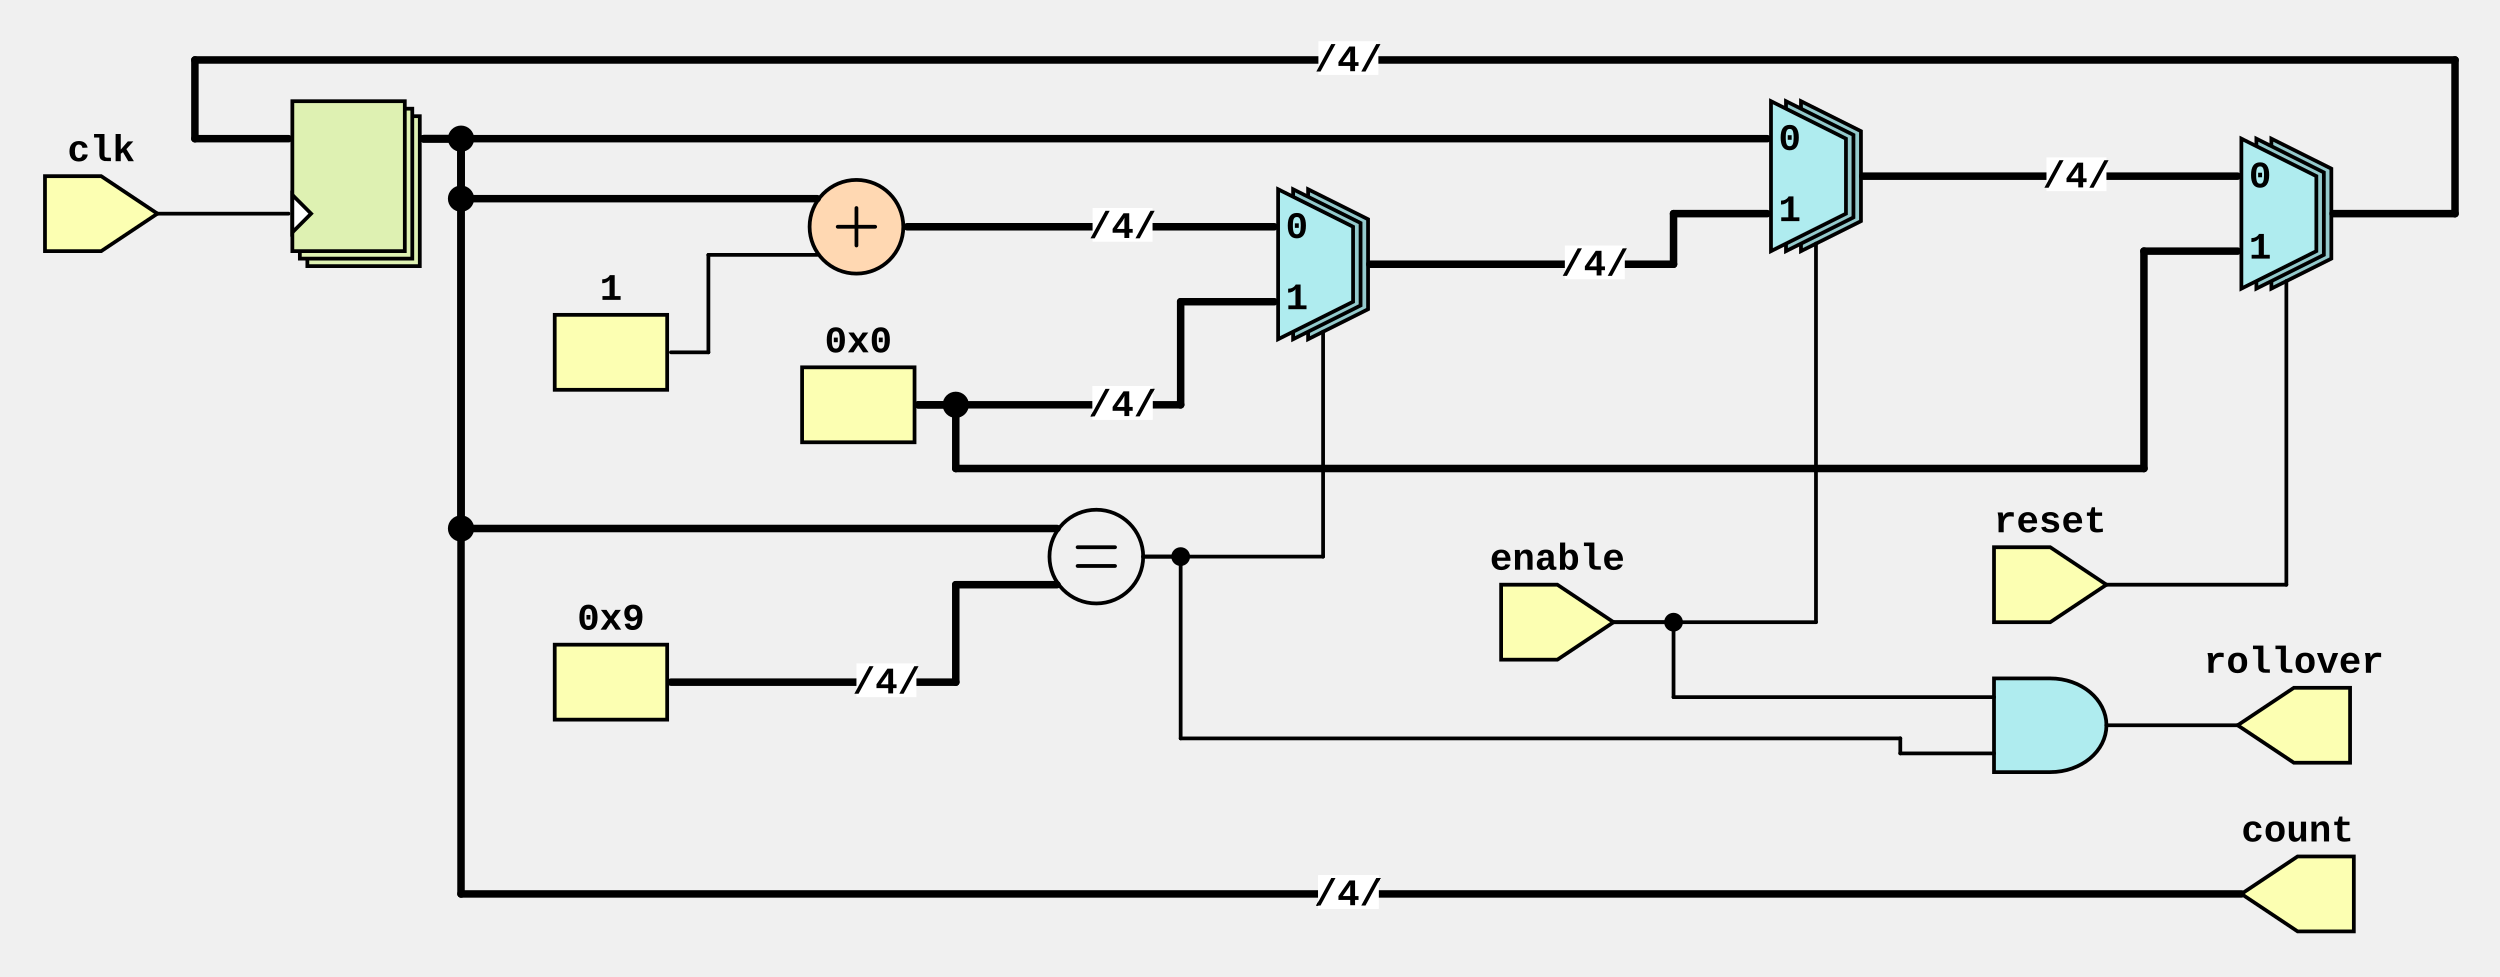
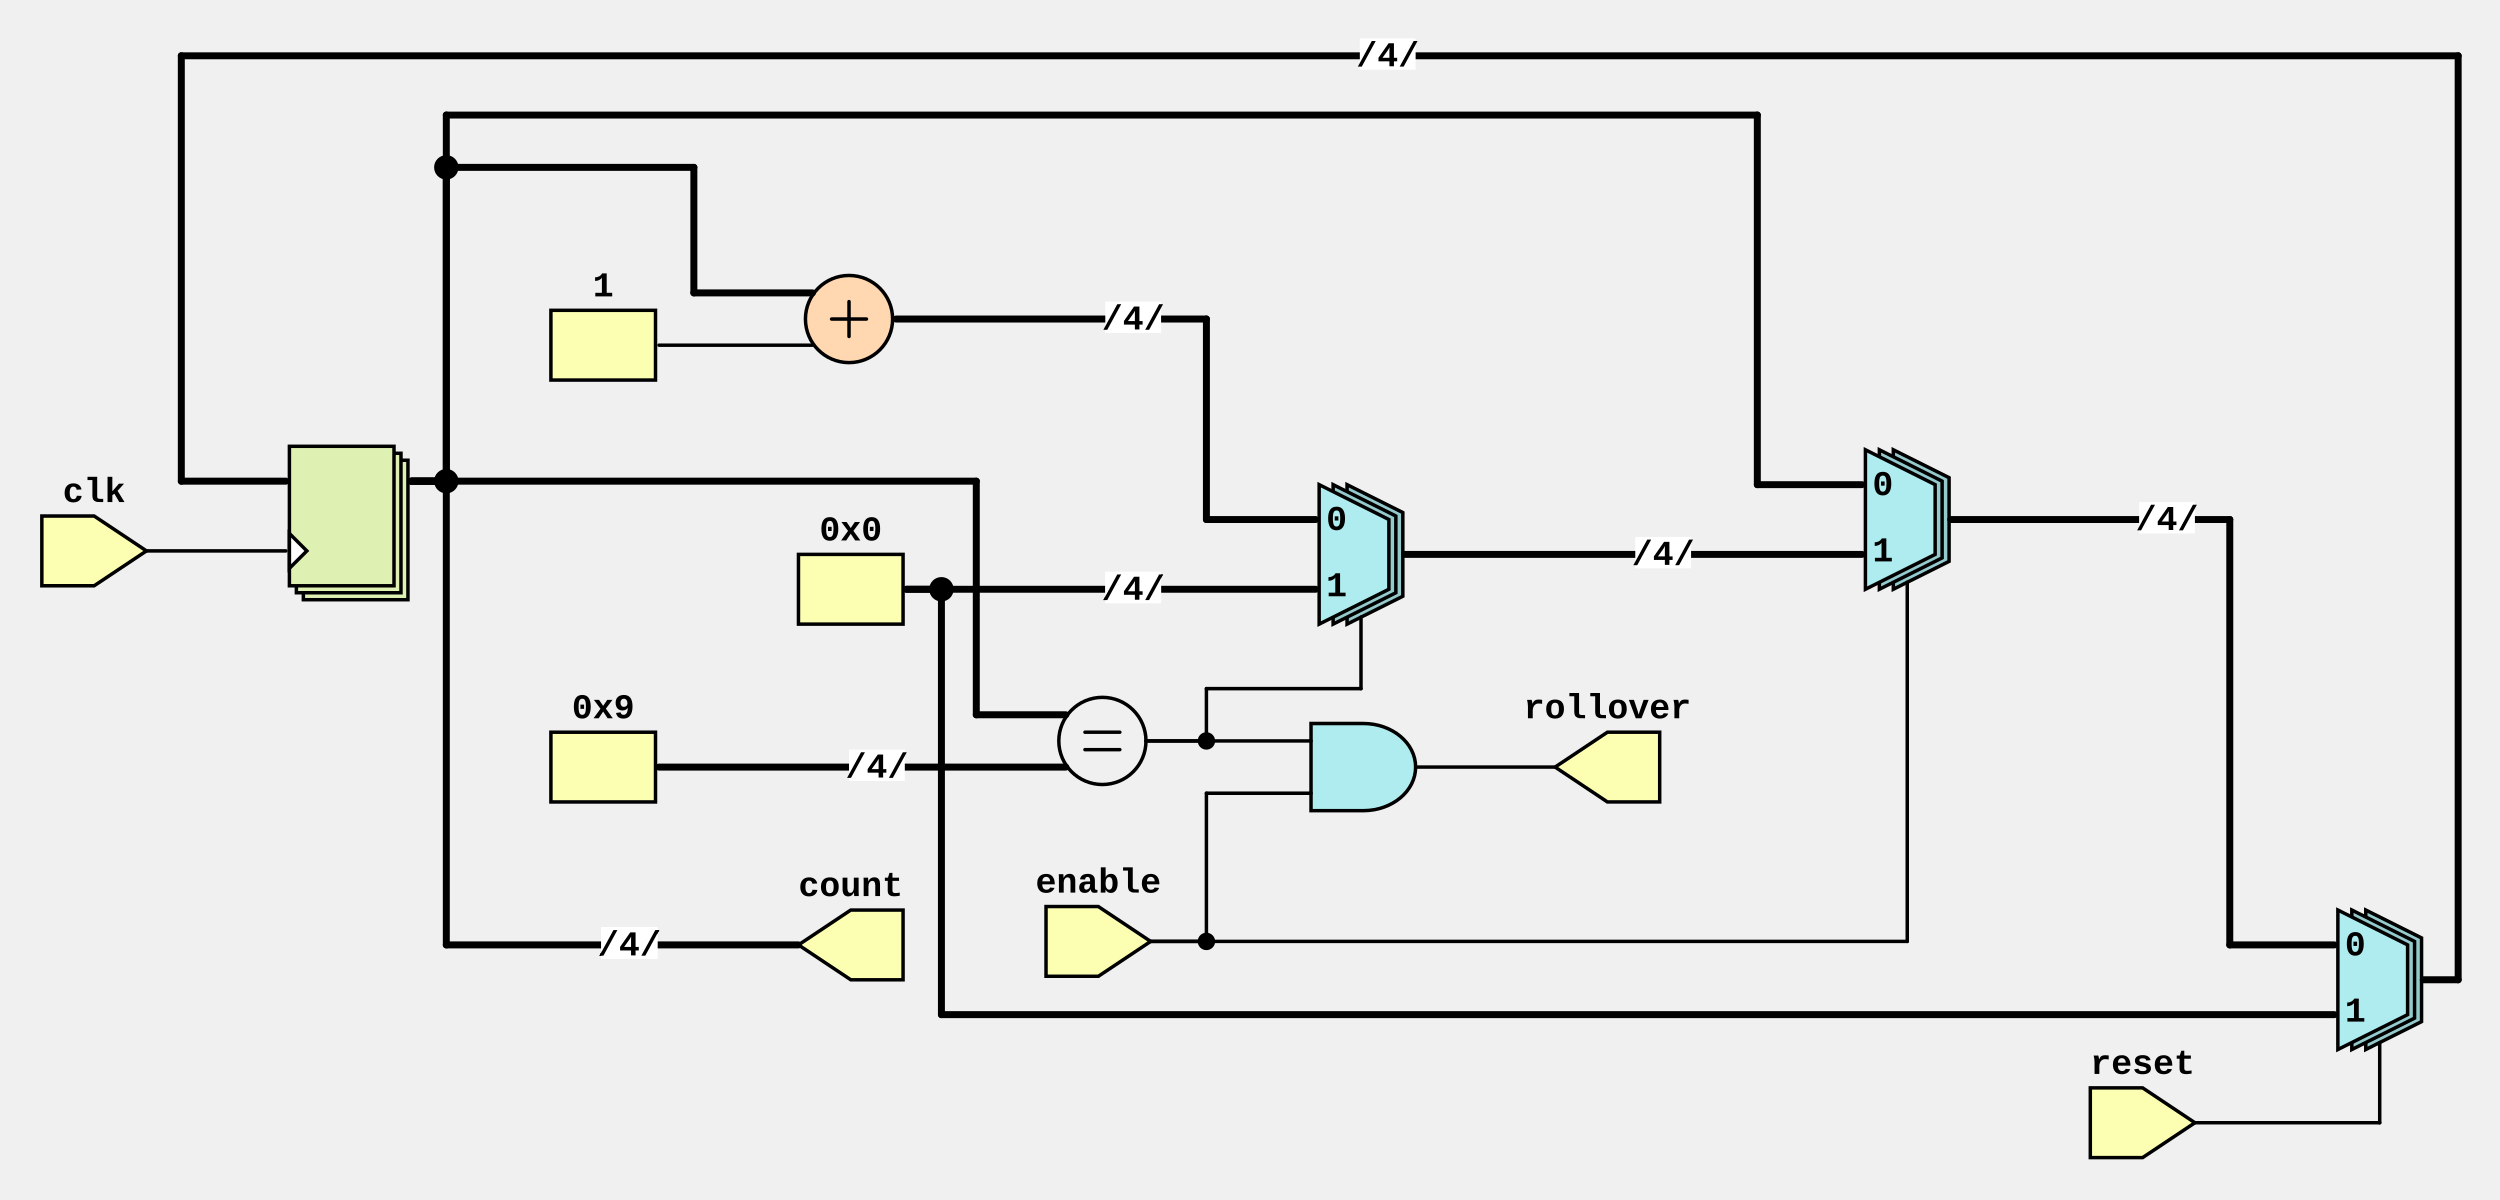
- <svg xmlns="http://www.w3.org/2000/svg" xmlns:ns1="https://github.com/nturley/netlistsvg" width="667" height="260.5">
+ <svg xmlns="http://www.w3.org/2000/svg" xmlns:ns1="https://github.com/nturley/netlistsvg" width="717" height="344">
  <style>  svg {
    stroke:#000;
    fill:none;
  }
  text {
    fill:#000;
    fill-opacity:1.0;
    stroke:none;
    font-size:10px;
    font-weight: bold;
    font-family: "Courier New", monospace;
  }
  line {
      stroke-linecap: round;
  }
  .nodelabel {
    text-anchor: middle;
  }
  .inputPortLabel {
    text-anchor: end;
  }
  .splitjoinBody {
    fill:#000;
  }
  .invert {
    fill:#ff9999;
    fill-opacity:1.0;
  }
  .combinational {
    fill:#afecef;
    fill-opacity:1.0;
  }
  .state {
    fill:#def1b2;
    fill-opacity:1.0;
  }
  .hierarchical {
    fill:#ffd8b2;
    fill-opacity:1.0;
  }
  .io {
    fill:#fcffb2;
    fill-opacity:1.0;
  }</style>
-   <g ns1:type="add" class="hierarchical" transform="translate(216,48)" ns1:width="25" ns1:height="25" id="cell_$add$REF.v:25$3">
+   <g ns1:type="add" class="hierarchical" transform="translate(231,79)" ns1:width="25" ns1:height="25" id="cell_$add$REF.v:25$3">
    <ns1:alias val="$add" />
    <circle r="12.5" cx="12.5" cy="12.5" class="cell_$add$REF.v:25$3" />
    <line x1="7.5" x2="17.5" y1="12.5" y2="12.5" class="cell_$add$REF.v:25$3" />
    <line x1="12.5" x2="12.5" y1="7.5" y2="17.5" class="cell_$add$REF.v:25$3" />
    <g ns1:x="2" ns1:y="5" ns1:pid="A" />
    <g ns1:x="2" ns1:y="20" ns1:pid="B" />
    <g ns1:x="26" ns1:y="12.5" ns1:pid="Y" />
  </g>
-   <g ns1:type="eq" class="" transform="translate(280,136)" ns1:width="25" ns1:height="25" id="cell_$eq$REF.v:31$4">
+   <g ns1:type="eq" class="" transform="translate(303.6667,200)" ns1:width="25" ns1:height="25" id="cell_$eq$REF.v:31$4">
    <ns1:alias val="$eq" />
    <ns1:alias val="$eqx" />
    <circle r="12.5" cx="12.5" cy="12.5" class="cell_$eq$REF.v:31$4" />
    <line x1="7.5" x2="17.5" y1="10" y2="10" class="cell_$eq$REF.v:31$4" />
    <line x1="7.5" x2="17.5" y1="15" y2="15" class="cell_$eq$REF.v:31$4" />
    <g ns1:x="2" ns1:y="5" ns1:pid="A" />
    <g ns1:x="2" ns1:y="20" ns1:pid="B" />
    <g ns1:x="25" ns1:y="12.5" ns1:pid="Y" />
  </g>
-   <g ns1:type="and" class="combinational" transform="translate(532,181)" ns1:width="30" ns1:height="25" id="cell_$logic_and$REF.v:32$5">
+   <g ns1:type="and" class="combinational" transform="translate(376,207.5)" ns1:width="30" ns1:height="25" id="cell_$logic_and$REF.v:32$5">
    <ns1:alias val="$and" />
    <ns1:alias val="$logic_and" />
    <ns1:alias val="$_AND_" />
    <ns1:alias val="$reduce_and" />
    <path d="M0,0 L0,25 L15,25 A15 12.5 0 0 0 15,0 Z" class="cell_$logic_and$REF.v:32$5" />
    <g ns1:x="0" ns1:y="5" ns1:pid="A" />
    <g ns1:x="0" ns1:y="20" ns1:pid="B" />
    <g ns1:x="30" ns1:y="12.5" ns1:pid="Y" />
  </g>
-   <g ns1:type="dff-bus" class="state" transform="translate(78,27)" ns1:width="34" ns1:height="44" id="cell_$procdff$14">
+   <g ns1:type="dff-bus" class="state" transform="translate(83,128)" ns1:width="34" ns1:height="44" id="cell_$procdff$14">
    <ns1:alias val="$dff-bus" />
    <ns1:alias val="$_DFF_-bus" />
    <ns1:alias val="$_DFF_P_-bus" />
    <ns1:alias val="adff-bus" />
    <ns1:alias val="$adff-bus" />
    <ns1:alias val="$_DFF_-bus" />
    <ns1:alias val="$_DFF_P_-bus" />
    <ns1:alias val="sdff-bus" />
    <ns1:alias val="$sdff-bus" />
    <ns1:alias val="$_DFF_-bus" />
    <ns1:alias val="$_DFF_P_-bus" />
    <rect width="30" height="40" x="0" y="0" stroke="none" transform="translate(4,4)" style="filter:brightness(0.7);" class="cell_$procdff$14" />
    <path d="M32,4 L34,4 L34,44 L4,44 L4,42" class="cell_$procdff$14" />
    <rect width="30" height="40" x="0" y="0" stroke="none" transform="translate(2,2)" style="filter:brightness(0.7)" class="cell_$procdff$14" />
    <path d="M30,2 L32,2 L32,42 L2,42 L2,40" class="cell_$procdff$14" style="" />
    <rect width="30" height="40" x="0" y="0" class="cell_$procdff$14" />
    <path d="M0,35 L5,30 L0,25 Z" class="cell_$procdff$14" style="fill:#ffffff;" />
    <g ns1:x="35" ns1:y="10" ns1:pid="Q" />
    <g ns1:x="-1" ns1:y="30" ns1:pid="CLK" />
    <g ns1:x="-1" ns1:y="30" ns1:pid="C" />
    <g ns1:x="-1" ns1:y="10" ns1:pid="D" />
    <g ns1:x="17" ns1:y="44" ns1:pid="ARST" />
    <g ns1:x="17" ns1:y="44" ns1:pid="SRST" />
  </g>
-   <g ns1:type="mux-bus" class="combinational" transform="translate(598,37)" ns1:width="24" ns1:height="40" id="cell_$procmux$12">
+   <g ns1:type="mux-bus" class="combinational" transform="translate(670.5,261)" ns1:width="24" ns1:height="40" id="cell_$procmux$12">
    <ns1:alias val="$pmux-bus" />
    <ns1:alias val="$mux-bus" />
    <ns1:alias val="$_MUX_-bus" />
    <path d="M8,2 L8,0 L24,8 L24,32 L8,40 L8,38" style="filter:brightness(0.7)" class="cell_$procmux$12" />
    <path d="M4,2 L4,0 L22,9 L22,31 L4,40 L4,38" style="filter:brightness(0.7)" class="cell_$procmux$12" />
    <path d="M0,0 L20,10 L20,30 L0,40 Z" class="cell_$procmux$12" />
    <text x="5" y="32" class="nodelabel cell_$procmux$178" ns1:attribute="">1</text>
    <text x="5" y="13" class="nodelabel cell_$procmux$178" ns1:attribute="">0</text>
    <g ns1:x="-1" ns1:y="10" ns1:pid="A" />
    <g ns1:x="-1" ns1:y="30" ns1:pid="B" />
    <g ns1:x="12" ns1:y="38" ns1:pid="S" />
    <g ns1:x="24.5" ns1:y="20" ns1:pid="Y" />
  </g>
-   <g ns1:type="mux-bus" class="combinational" transform="translate(341,50.5)" ns1:width="24" ns1:height="40" id="cell_$procmux$7">
+   <g ns1:type="mux-bus" class="combinational" transform="translate(378.3333,139)" ns1:width="24" ns1:height="40" id="cell_$procmux$7">
    <ns1:alias val="$pmux-bus" />
    <ns1:alias val="$mux-bus" />
    <ns1:alias val="$_MUX_-bus" />
    <path d="M8,2 L8,0 L24,8 L24,32 L8,40 L8,38" style="filter:brightness(0.7)" class="cell_$procmux$7" />
    <path d="M4,2 L4,0 L22,9 L22,31 L4,40 L4,38" style="filter:brightness(0.7)" class="cell_$procmux$7" />
    <path d="M0,0 L20,10 L20,30 L0,40 Z" class="cell_$procmux$7" />
    <text x="5" y="32" class="nodelabel cell_$procmux$178" ns1:attribute="">1</text>
    <text x="5" y="13" class="nodelabel cell_$procmux$178" ns1:attribute="">0</text>
    <g ns1:x="-1" ns1:y="10" ns1:pid="A" />
    <g ns1:x="-1" ns1:y="30" ns1:pid="B" />
    <g ns1:x="12" ns1:y="38" ns1:pid="S" />
    <g ns1:x="24.5" ns1:y="20" ns1:pid="Y" />
  </g>
-   <g ns1:type="mux-bus" class="combinational" transform="translate(472.5,27)" ns1:width="24" ns1:height="40" id="cell_$procmux$9">
+   <g ns1:type="mux-bus" class="combinational" transform="translate(535,129)" ns1:width="24" ns1:height="40" id="cell_$procmux$9">
    <ns1:alias val="$pmux-bus" />
    <ns1:alias val="$mux-bus" />
    <ns1:alias val="$_MUX_-bus" />
    <path d="M8,2 L8,0 L24,8 L24,32 L8,40 L8,38" style="filter:brightness(0.7)" class="cell_$procmux$9" />
    <path d="M4,2 L4,0 L22,9 L22,31 L4,40 L4,38" style="filter:brightness(0.7)" class="cell_$procmux$9" />
    <path d="M0,0 L20,10 L20,30 L0,40 Z" class="cell_$procmux$9" />
    <text x="5" y="32" class="nodelabel cell_$procmux$178" ns1:attribute="">1</text>
    <text x="5" y="13" class="nodelabel cell_$procmux$178" ns1:attribute="">0</text>
    <g ns1:x="-1" ns1:y="10" ns1:pid="A" />
    <g ns1:x="-1" ns1:y="30" ns1:pid="B" />
    <g ns1:x="12" ns1:y="38" ns1:pid="S" />
    <g ns1:x="24.5" ns1:y="20" ns1:pid="Y" />
  </g>
-   <g ns1:type="inputExt" class="io" transform="translate(12,47)" ns1:width="30" ns1:height="20" id="cell_clk">
+   <g ns1:type="inputExt" class="io" transform="translate(12,148)" ns1:width="30" ns1:height="20" id="cell_clk">
    <text x="15" y="-4" class="nodelabel cell_clk" ns1:attribute="ref">clk</text>
    <ns1:alias val="$_inputExt_" />
    <path d="M0,0 L0,20 L15,20 L30,10 L15,0 Z" class="cell_clk" />
    <g ns1:x="30" ns1:y="10" ns1:pid="Y" />
  </g>
-   <g ns1:type="inputExt" class="io" transform="translate(532,146)" ns1:width="30" ns1:height="20" id="cell_reset">
+   <g ns1:type="inputExt" class="io" transform="translate(599.5,312)" ns1:width="30" ns1:height="20" id="cell_reset">
    <text x="15" y="-4" class="nodelabel cell_reset" ns1:attribute="ref">reset</text>
    <ns1:alias val="$_inputExt_" />
    <path d="M0,0 L0,20 L15,20 L30,10 L15,0 Z" class="cell_reset" />
    <g ns1:x="30" ns1:y="10" ns1:pid="Y" />
  </g>
-   <g ns1:type="inputExt" class="io" transform="translate(400.5,156)" ns1:width="30" ns1:height="20" id="cell_enable">
+   <g ns1:type="inputExt" class="io" transform="translate(300,260)" ns1:width="30" ns1:height="20" id="cell_enable">
    <text x="15" y="-4" class="nodelabel cell_enable" ns1:attribute="ref">enable</text>
    <ns1:alias val="$_inputExt_" />
    <path d="M0,0 L0,20 L15,20 L30,10 L15,0 Z" class="cell_enable" />
    <g ns1:x="30" ns1:y="10" ns1:pid="Y" />
  </g>
-   <g ns1:type="outputExt" class="io" transform="translate(598,228.5)" ns1:width="30" ns1:height="20" id="cell_count">
+   <g ns1:type="outputExt" class="io" transform="translate(229,261)" ns1:width="30" ns1:height="20" id="cell_count">
    <text x="15" y="-4" class="nodelabel cell_count" ns1:attribute="ref">count</text>
    <ns1:alias val="$_outputExt_" />
    <path d="M30,0 L30,20 L15,20 L0,10 L15,0 Z" class="cell_count" />
    <g ns1:x="0" ns1:y="10" ns1:pid="A" />
  </g>
-   <g ns1:type="outputExt" class="io" transform="translate(597,183.5)" ns1:width="30" ns1:height="20" id="cell_rollover">
+   <g ns1:type="outputExt" class="io" transform="translate(446,210)" ns1:width="30" ns1:height="20" id="cell_rollover">
    <text x="15" y="-4" class="nodelabel cell_rollover" ns1:attribute="ref">rollover</text>
    <ns1:alias val="$_outputExt_" />
    <path d="M30,0 L30,20 L15,20 L0,10 L15,0 Z" class="cell_rollover" />
    <g ns1:x="0" ns1:y="10" ns1:pid="A" />
  </g>
-   <g ns1:type="constant" class="io" transform="translate(148,84)" ns1:width="30" ns1:height="20" id="cell_1">
+   <g ns1:type="constant" class="io" transform="translate(158,89)" ns1:width="30" ns1:height="20" id="cell_1">
    <text x="15" y="-4" class="nodelabel cell_1" ns1:attribute="ref">1</text>
    <ns1:alias val="$_constant_" />
    <rect width="30" height="20" class="cell_1" />
    <g ns1:x="31" ns1:y="10" ns1:pid="Y" />
  </g>
-   <g ns1:type="constant" class="io" transform="translate(148,172)" ns1:width="30" ns1:height="20" id="cell_1001">
+   <g ns1:type="constant" class="io" transform="translate(158,210)" ns1:width="30" ns1:height="20" id="cell_1001">
    <text x="15" y="-4" class="nodelabel cell_1001" ns1:attribute="ref">0x9</text>
    <ns1:alias val="$_constant_" />
    <rect width="30" height="20" class="cell_1001" />
    <g ns1:x="31" ns1:y="10" ns1:pid="Y" />
  </g>
-   <g ns1:type="constant" class="io" transform="translate(214,98)" ns1:width="30" ns1:height="20" id="cell_0000">
+   <g ns1:type="constant" class="io" transform="translate(229,159)" ns1:width="30" ns1:height="20" id="cell_0000">
    <text x="15" y="-4" class="nodelabel cell_0000" ns1:attribute="ref">0x0</text>
    <ns1:alias val="$_constant_" />
    <rect width="30" height="20" class="cell_0000" />
    <g ns1:x="31" ns1:y="10" ns1:pid="Y" />
  </g>
-   <line x1="113" x2="123" y1="37" y2="37" class="net_5,6,7,8 width_4" style="stroke-width: 2" />
-   <line x1="123" x2="123" y1="37" y2="53" class="net_5,6,7,8 width_4" style="stroke-width: 2" />
-   <circle cx="123" cy="37" r="3" style="fill:#000" class="net_5,6,7,8 width_4" />
-   <circle cx="123" cy="53" r="3" style="fill:#000" class="net_5,6,7,8 width_4" />
-   <line x1="123" x2="218" y1="53" y2="53" class="net_5,6,7,8 width_4" style="stroke-width: 2" />
-   <line x1="113" x2="123" y1="37" y2="37" class="net_5,6,7,8 width_4" style="stroke-width: 2" />
-   <line x1="123" x2="123" y1="37" y2="141" class="net_5,6,7,8 width_4" style="stroke-width: 2" />
-   <circle cx="123" cy="141" r="3" style="fill:#000" class="net_5,6,7,8 width_4" />
-   <line x1="123" x2="282" y1="141" y2="141" class="net_5,6,7,8 width_4" style="stroke-width: 2" />
-   <line x1="113" x2="471.5" y1="37" y2="37" class="net_5,6,7,8 width_4" style="stroke-width: 2" />
-   <line x1="113" x2="123" y1="37" y2="37" class="net_5,6,7,8 width_4" style="stroke-width: 2" />
-   <line x1="123" x2="123" y1="37" y2="238.5" class="net_5,6,7,8 width_4" style="stroke-width: 2" />
-   <line x1="123" x2="598" y1="238.5" y2="238.5" class="net_5,6,7,8 width_4" style="stroke-width: 2" />
-   <line x1="179" x2="189" y1="94" y2="94" class="net_27 width_1" style="stroke-width: 1" />
-   <line x1="189" x2="189" y1="94" y2="68" class="net_27 width_1" style="stroke-width: 1" />
-   <line x1="189" x2="218" y1="68" y2="68" class="net_27 width_1" style="stroke-width: 1" />
-   <line x1="179" x2="255" y1="182" y2="182" class="net_28,29,30,31 width_4" style="stroke-width: 2" />
-   <line x1="255" x2="255" y1="182" y2="156" class="net_28,29,30,31 width_4" style="stroke-width: 2" />
-   <line x1="255" x2="282" y1="156" y2="156" class="net_28,29,30,31 width_4" style="stroke-width: 2" />
-   <line x1="430.5" x2="446.5" y1="166" y2="166" class="net_4 width_1" style="stroke-width: 1" />
-   <line x1="446.5" x2="446.5" y1="166" y2="186" class="net_4 width_1" style="stroke-width: 1" />
-   <circle cx="446.5" cy="166" r="2" style="fill:#000" class="net_4 width_1" />
-   <line x1="446.5" x2="532" y1="186" y2="186" class="net_4 width_1" style="stroke-width: 1" />
-   <line x1="430.5" x2="484.5" y1="166" y2="166" class="net_4 width_1" style="stroke-width: 1" />
-   <line x1="484.5" x2="484.5" y1="166" y2="65" class="net_4 width_1" style="stroke-width: 1" />
-   <line x1="305" x2="315" y1="148.5" y2="148.5" class="net_14 width_1" style="stroke-width: 1" />
-   <line x1="315" x2="315" y1="148.5" y2="197" class="net_14 width_1" style="stroke-width: 1" />
-   <line x1="315" x2="507" y1="197" y2="197" class="net_14 width_1" style="stroke-width: 1" />
-   <line x1="507" x2="507" y1="197" y2="201" class="net_14 width_1" style="stroke-width: 1" />
-   <circle cx="315" cy="148.5" r="2" style="fill:#000" class="net_14 width_1" />
-   <line x1="507" x2="532" y1="201" y2="201" class="net_14 width_1" style="stroke-width: 1" />
-   <line x1="305" x2="353" y1="148.5" y2="148.5" class="net_14 width_1" style="stroke-width: 1" />
-   <line x1="353" x2="353" y1="148.5" y2="88.5" class="net_14 width_1" style="stroke-width: 1" />
-   <line x1="42" x2="77" y1="57" y2="57" class="net_2 width_1" style="stroke-width: 1" />
-   <line x1="622.5" x2="655" y1="57" y2="57" class="net_15,16,17,18 width_4" style="stroke-width: 2" />
-   <line x1="655" x2="655" y1="57" y2="16" class="net_15,16,17,18 width_4" style="stroke-width: 2" />
-   <line x1="655" x2="52" y1="16" y2="16" class="net_15,16,17,18 width_4" style="stroke-width: 2" />
-   <line x1="52" x2="52" y1="16" y2="37" class="net_15,16,17,18 width_4" style="stroke-width: 2" />
-   <line x1="52" x2="77" y1="37" y2="37" class="net_15,16,17,18 width_4" style="stroke-width: 2" />
-   <line x1="497" x2="597" y1="47" y2="47" class="net_19,20,21,22 width_4" style="stroke-width: 2" />
-   <line x1="245" x2="255" y1="108" y2="108" class="net_32,33,34,35 width_4" style="stroke-width: 2" />
-   <line x1="255" x2="255" y1="108" y2="125" class="net_32,33,34,35 width_4" style="stroke-width: 2" />
-   <line x1="255" x2="572" y1="125" y2="125" class="net_32,33,34,35 width_4" style="stroke-width: 2" />
-   <line x1="572" x2="572" y1="125" y2="67" class="net_32,33,34,35 width_4" style="stroke-width: 2" />
-   <circle cx="255" cy="108" r="3" style="fill:#000" class="net_32,33,34,35 width_4" />
-   <line x1="572" x2="597" y1="67" y2="67" class="net_32,33,34,35 width_4" style="stroke-width: 2" />
-   <line x1="245" x2="315" y1="108" y2="108" class="net_32,33,34,35 width_4" style="stroke-width: 2" />
-   <line x1="315" x2="315" y1="108" y2="80.5" class="net_32,33,34,35 width_4" style="stroke-width: 2" />
-   <line x1="315" x2="340" y1="80.5" y2="80.5" class="net_32,33,34,35 width_4" style="stroke-width: 2" />
-   <line x1="562" x2="610" y1="156" y2="156" class="net_3 width_1" style="stroke-width: 1" />
-   <line x1="610" x2="610" y1="156" y2="75" class="net_3 width_1" style="stroke-width: 1" />
-   <line x1="242" x2="340" y1="60.5" y2="60.5" class="net_10,11,12,13 width_4" style="stroke-width: 2" />
-   <line x1="365.5" x2="446.5" y1="70.5" y2="70.5" class="net_23,24,25,26 width_4" style="stroke-width: 2" />
-   <line x1="446.5" x2="446.5" y1="70.5" y2="57" class="net_23,24,25,26 width_4" style="stroke-width: 2" />
-   <line x1="446.5" x2="471.5" y1="57" y2="57" class="net_23,24,25,26 width_4" style="stroke-width: 2" />
-   <line x1="562" x2="597" y1="193.5" y2="193.5" class="net_9 width_1" style="stroke-width: 1" />
-   <rect x="351.75" y="233.5" width="16" height="9" class="net_5,6,7,8 width_4 busLabel_4" style="fill: white; stroke: none" />
-   <text x="350.75" y="241.5" class="net_5,6,7,8 width_4 busLabel_4">/4/</text>
-   <rect x="351.75" y="233.5" width="16" height="9" class="net_5,6,7,8 width_4 busLabel_4" style="fill: white; stroke: none" />
-   <text x="350.75" y="241.5" class="net_5,6,7,8 width_4 busLabel_4">/4/</text>
-   <rect x="351.75" y="233.5" width="16" height="9" class="net_5,6,7,8 width_4 busLabel_4" style="fill: white; stroke: none" />
-   <text x="350.75" y="241.5" class="net_5,6,7,8 width_4 busLabel_4">/4/</text>
-   <rect x="351.75" y="233.5" width="16" height="9" class="net_5,6,7,8 width_4 busLabel_4" style="fill: white; stroke: none" />
-   <text x="350.75" y="241.5" class="net_5,6,7,8 width_4 busLabel_4">/4/</text>
-   <rect x="228.5" y="177" width="16" height="9" class="net_28,29,30,31 width_4 busLabel_4" style="fill: white; stroke: none" />
-   <text x="227.5" y="185" class="net_28,29,30,31 width_4 busLabel_4">/4/</text>
-   <rect x="351.75" y="11" width="16" height="9" class="net_15,16,17,18 width_4 busLabel_4" style="fill: white; stroke: none" />
-   <text x="350.75" y="19" class="net_15,16,17,18 width_4 busLabel_4">/4/</text>
-   <rect x="546" y="42" width="16" height="9" class="net_19,20,21,22 width_4 busLabel_4" style="fill: white; stroke: none" />
-   <text x="545" y="50" class="net_19,20,21,22 width_4 busLabel_4">/4/</text>
-   <rect x="291.5" y="103" width="16" height="9" class="net_32,33,34,35 width_4 busLabel_4" style="fill: white; stroke: none" />
-   <text x="290.5" y="111" class="net_32,33,34,35 width_4 busLabel_4">/4/</text>
-   <rect x="291.5" y="103" width="16" height="9" class="net_32,33,34,35 width_4 busLabel_4" style="fill: white; stroke: none" />
-   <text x="290.5" y="111" class="net_32,33,34,35 width_4 busLabel_4">/4/</text>
-   <rect x="291.5" y="55.5" width="16" height="9" class="net_10,11,12,13 width_4 busLabel_4" style="fill: white; stroke: none" />
-   <text x="290.5" y="63.5" class="net_10,11,12,13 width_4 busLabel_4">/4/</text>
-   <rect x="417.5" y="65.5" width="16" height="9" class="net_23,24,25,26 width_4 busLabel_4" style="fill: white; stroke: none" />
-   <text x="416.5" y="73.5" class="net_23,24,25,26 width_4 busLabel_4">/4/</text>
+   <line x1="118" x2="128" y1="138" y2="138" class="net_5,6,7,8 width_4" style="stroke-width: 2" />
+   <line x1="128" x2="128" y1="138" y2="48" class="net_5,6,7,8 width_4" style="stroke-width: 2" />
+   <line x1="128" x2="199" y1="48" y2="48" class="net_5,6,7,8 width_4" style="stroke-width: 2" />
+   <line x1="199" x2="199" y1="48" y2="84" class="net_5,6,7,8 width_4" style="stroke-width: 2" />
+   <circle cx="128" cy="138" r="3" style="fill:#000" class="net_5,6,7,8 width_4" />
+   <circle cx="128" cy="48" r="3" style="fill:#000" class="net_5,6,7,8 width_4" />
+   <line x1="199" x2="233" y1="84" y2="84" class="net_5,6,7,8 width_4" style="stroke-width: 2" />
+   <line x1="118" x2="280" y1="138" y2="138" class="net_5,6,7,8 width_4" style="stroke-width: 2" />
+   <line x1="280" x2="280" y1="138" y2="205" class="net_5,6,7,8 width_4" style="stroke-width: 2" />
+   <line x1="280" x2="305.667" y1="205" y2="205" class="net_5,6,7,8 width_4" style="stroke-width: 2" />
+   <line x1="118" x2="128" y1="138" y2="138" class="net_5,6,7,8 width_4" style="stroke-width: 2" />
+   <line x1="128" x2="128" y1="138" y2="33" class="net_5,6,7,8 width_4" style="stroke-width: 2" />
+   <line x1="128" x2="504" y1="33" y2="33" class="net_5,6,7,8 width_4" style="stroke-width: 2" />
+   <line x1="504" x2="504" y1="33" y2="139" class="net_5,6,7,8 width_4" style="stroke-width: 2" />
+   <line x1="504" x2="534" y1="139" y2="139" class="net_5,6,7,8 width_4" style="stroke-width: 2" />
+   <line x1="118" x2="128" y1="138" y2="138" class="net_5,6,7,8 width_4" style="stroke-width: 2" />
+   <line x1="128" x2="128" y1="138" y2="271" class="net_5,6,7,8 width_4" style="stroke-width: 2" />
+   <line x1="128" x2="229" y1="271" y2="271" class="net_5,6,7,8 width_4" style="stroke-width: 2" />
+   <line x1="189" x2="233" y1="99" y2="99" class="net_27 width_1" style="stroke-width: 1" />
+   <line x1="189" x2="305.667" y1="220" y2="220" class="net_28,29,30,31 width_4" style="stroke-width: 2" />
+   <line x1="328.667" x2="376" y1="212.5" y2="212.5" class="net_14 width_1" style="stroke-width: 1" />
+   <line x1="328.667" x2="346" y1="212.5" y2="212.5" class="net_14 width_1" style="stroke-width: 1" />
+   <line x1="346" x2="346" y1="212.5" y2="197.5" class="net_14 width_1" style="stroke-width: 1" />
+   <line x1="346" x2="390.333" y1="197.5" y2="197.5" class="net_14 width_1" style="stroke-width: 1" />
+   <circle cx="346" cy="212.5" r="2" style="fill:#000" class="net_14 width_1" />
+   <line x1="390.333" x2="390.333" y1="197.5" y2="177" class="net_14 width_1" style="stroke-width: 1" />
+   <line x1="330" x2="346" y1="270" y2="270" class="net_4 width_1" style="stroke-width: 1" />
+   <line x1="346" x2="346" y1="270" y2="227.5" class="net_4 width_1" style="stroke-width: 1" />
+   <circle cx="346" cy="270" r="2" style="fill:#000" class="net_4 width_1" />
+   <line x1="346" x2="376" y1="227.5" y2="227.5" class="net_4 width_1" style="stroke-width: 1" />
+   <line x1="330" x2="547" y1="270" y2="270" class="net_4 width_1" style="stroke-width: 1" />
+   <line x1="547" x2="547" y1="270" y2="167" class="net_4 width_1" style="stroke-width: 1" />
+   <line x1="42" x2="82" y1="158" y2="158" class="net_2 width_1" style="stroke-width: 1" />
+   <line x1="695" x2="705" y1="281" y2="281" class="net_15,16,17,18 width_4" style="stroke-width: 2" />
+   <line x1="705" x2="705" y1="281" y2="16" class="net_15,16,17,18 width_4" style="stroke-width: 2" />
+   <line x1="705" x2="52" y1="16" y2="16" class="net_15,16,17,18 width_4" style="stroke-width: 2" />
+   <line x1="52" x2="52" y1="16" y2="138" class="net_15,16,17,18 width_4" style="stroke-width: 2" />
+   <line x1="52" x2="82" y1="138" y2="138" class="net_15,16,17,18 width_4" style="stroke-width: 2" />
+   <line x1="559.5" x2="639.5" y1="149" y2="149" class="net_19,20,21,22 width_4" style="stroke-width: 2" />
+   <line x1="639.5" x2="639.5" y1="149" y2="271" class="net_19,20,21,22 width_4" style="stroke-width: 2" />
+   <line x1="639.5" x2="669.5" y1="271" y2="271" class="net_19,20,21,22 width_4" style="stroke-width: 2" />
+   <line x1="260" x2="270" y1="169" y2="169" class="net_32,33,34,35 width_4" style="stroke-width: 2" />
+   <line x1="270" x2="270" y1="169" y2="291" class="net_32,33,34,35 width_4" style="stroke-width: 2" />
+   <circle cx="270" cy="169" r="3" style="fill:#000" class="net_32,33,34,35 width_4" />
+   <line x1="270" x2="669.5" y1="291" y2="291" class="net_32,33,34,35 width_4" style="stroke-width: 2" />
+   <line x1="260" x2="377.333" y1="169" y2="169" class="net_32,33,34,35 width_4" style="stroke-width: 2" />
+   <line x1="629.5" x2="682.5" y1="322" y2="322" class="net_3 width_1" style="stroke-width: 1" />
+   <line x1="682.5" x2="682.5" y1="322" y2="299" class="net_3 width_1" style="stroke-width: 1" />
+   <line x1="257" x2="346" y1="91.5" y2="91.5" class="net_10,11,12,13 width_4" style="stroke-width: 2" />
+   <line x1="346" x2="346" y1="91.5" y2="149" class="net_10,11,12,13 width_4" style="stroke-width: 2" />
+   <line x1="346" x2="377.333" y1="149" y2="149" class="net_10,11,12,13 width_4" style="stroke-width: 2" />
+   <line x1="402.833" x2="534" y1="159" y2="159" class="net_23,24,25,26 width_4" style="stroke-width: 2" />
+   <line x1="406" x2="446" y1="220" y2="220" class="net_9 width_1" style="stroke-width: 1" />
+   <rect x="172.5" y="266" width="16" height="9" class="net_5,6,7,8 width_4 busLabel_4" style="fill: white; stroke: none" />
+   <text x="171.5" y="274" class="net_5,6,7,8 width_4 busLabel_4">/4/</text>
+   <rect x="172.5" y="266" width="16" height="9" class="net_5,6,7,8 width_4 busLabel_4" style="fill: white; stroke: none" />
+   <text x="171.5" y="274" class="net_5,6,7,8 width_4 busLabel_4">/4/</text>
+   <rect x="172.5" y="266" width="16" height="9" class="net_5,6,7,8 width_4 busLabel_4" style="fill: white; stroke: none" />
+   <text x="171.5" y="274" class="net_5,6,7,8 width_4 busLabel_4">/4/</text>
+   <rect x="172.5" y="266" width="16" height="9" class="net_5,6,7,8 width_4 busLabel_4" style="fill: white; stroke: none" />
+   <text x="171.5" y="274" class="net_5,6,7,8 width_4 busLabel_4">/4/</text>
+   <rect x="243.5" y="215" width="16" height="9" class="net_28,29,30,31 width_4 busLabel_4" style="fill: white; stroke: none" />
+   <text x="242.5" y="223" class="net_28,29,30,31 width_4 busLabel_4">/4/</text>
+   <rect x="390" y="11" width="16" height="9" class="net_15,16,17,18 width_4 busLabel_4" style="fill: white; stroke: none" />
+   <text x="389" y="19" class="net_15,16,17,18 width_4 busLabel_4">/4/</text>
+   <rect x="613.5" y="144" width="16" height="9" class="net_19,20,21,22 width_4 busLabel_4" style="fill: white; stroke: none" />
+   <text x="612.5" y="152" class="net_19,20,21,22 width_4 busLabel_4">/4/</text>
+   <rect x="317" y="164" width="16" height="9" class="net_32,33,34,35 width_4 busLabel_4" style="fill: white; stroke: none" />
+   <text x="316" y="172" class="net_32,33,34,35 width_4 busLabel_4">/4/</text>
+   <rect x="317" y="164" width="16" height="9" class="net_32,33,34,35 width_4 busLabel_4" style="fill: white; stroke: none" />
+   <text x="316" y="172" class="net_32,33,34,35 width_4 busLabel_4">/4/</text>
+   <rect x="317" y="86.5" width="16" height="9" class="net_10,11,12,13 width_4 busLabel_4" style="fill: white; stroke: none" />
+   <text x="316" y="94.5" class="net_10,11,12,13 width_4 busLabel_4">/4/</text>
+   <rect x="469" y="154" width="16" height="9" class="net_23,24,25,26 width_4 busLabel_4" style="fill: white; stroke: none" />
+   <text x="468" y="162" class="net_23,24,25,26 width_4 busLabel_4">/4/</text>
</svg>
